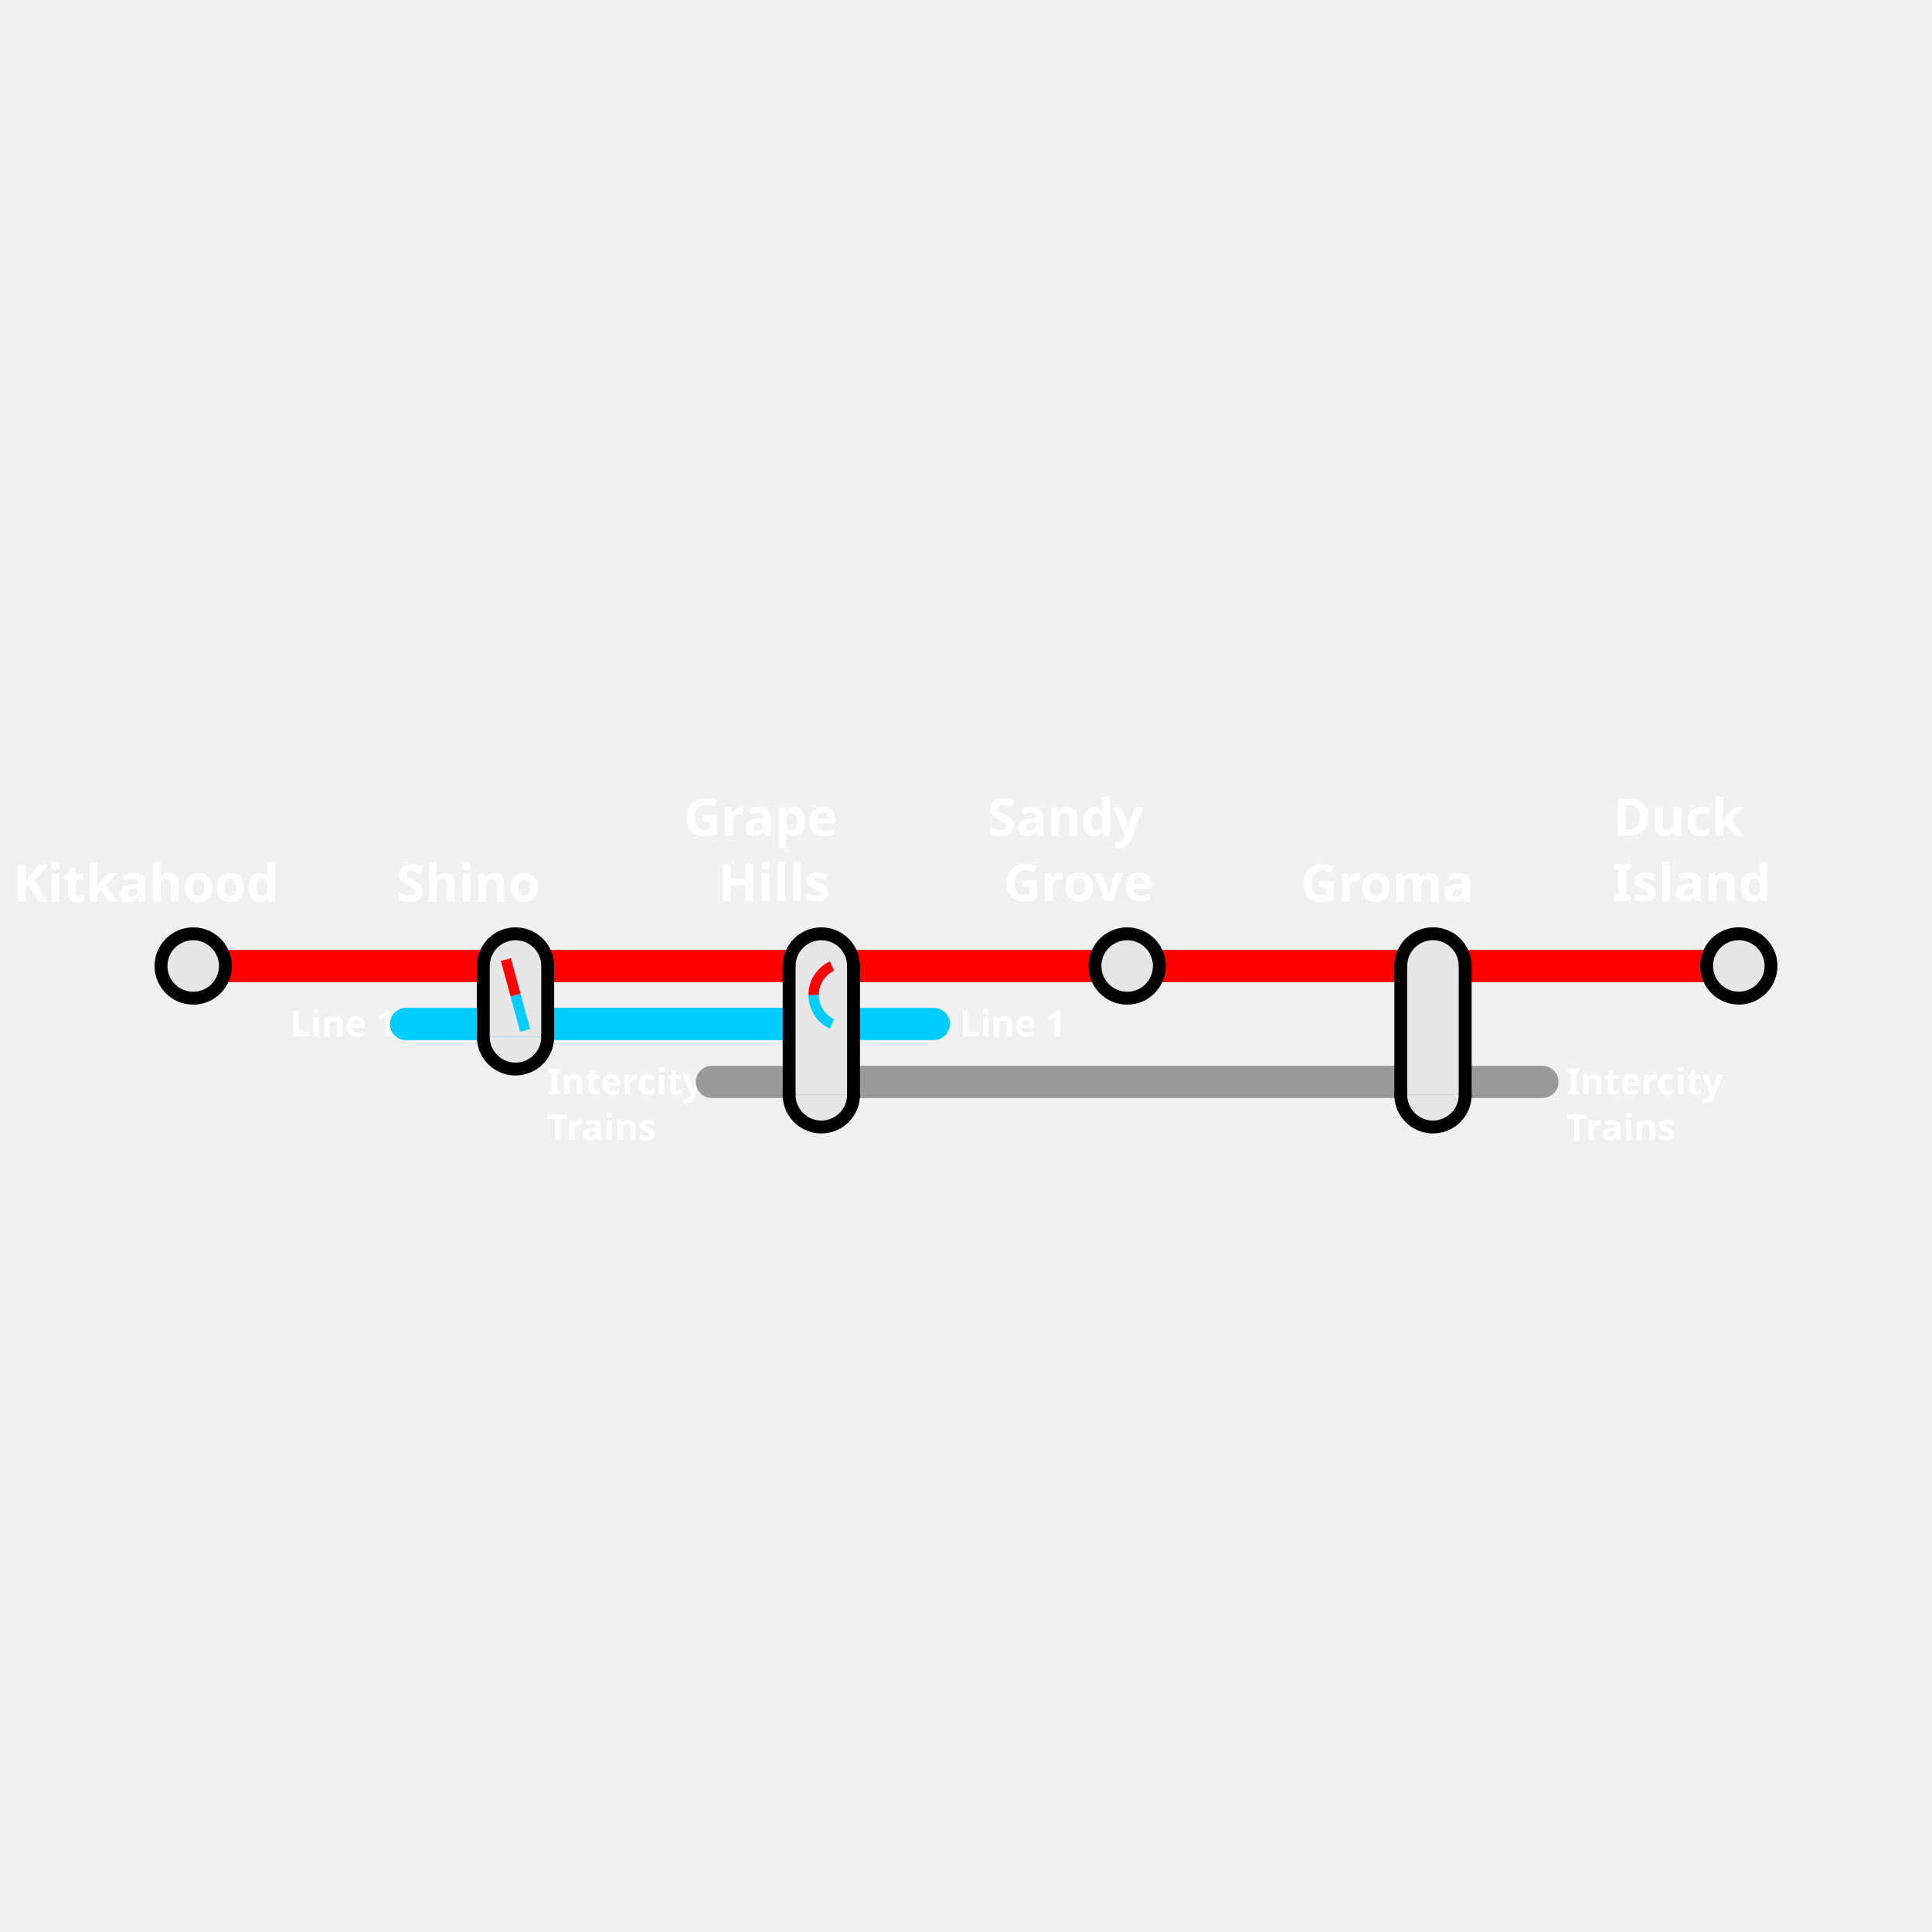
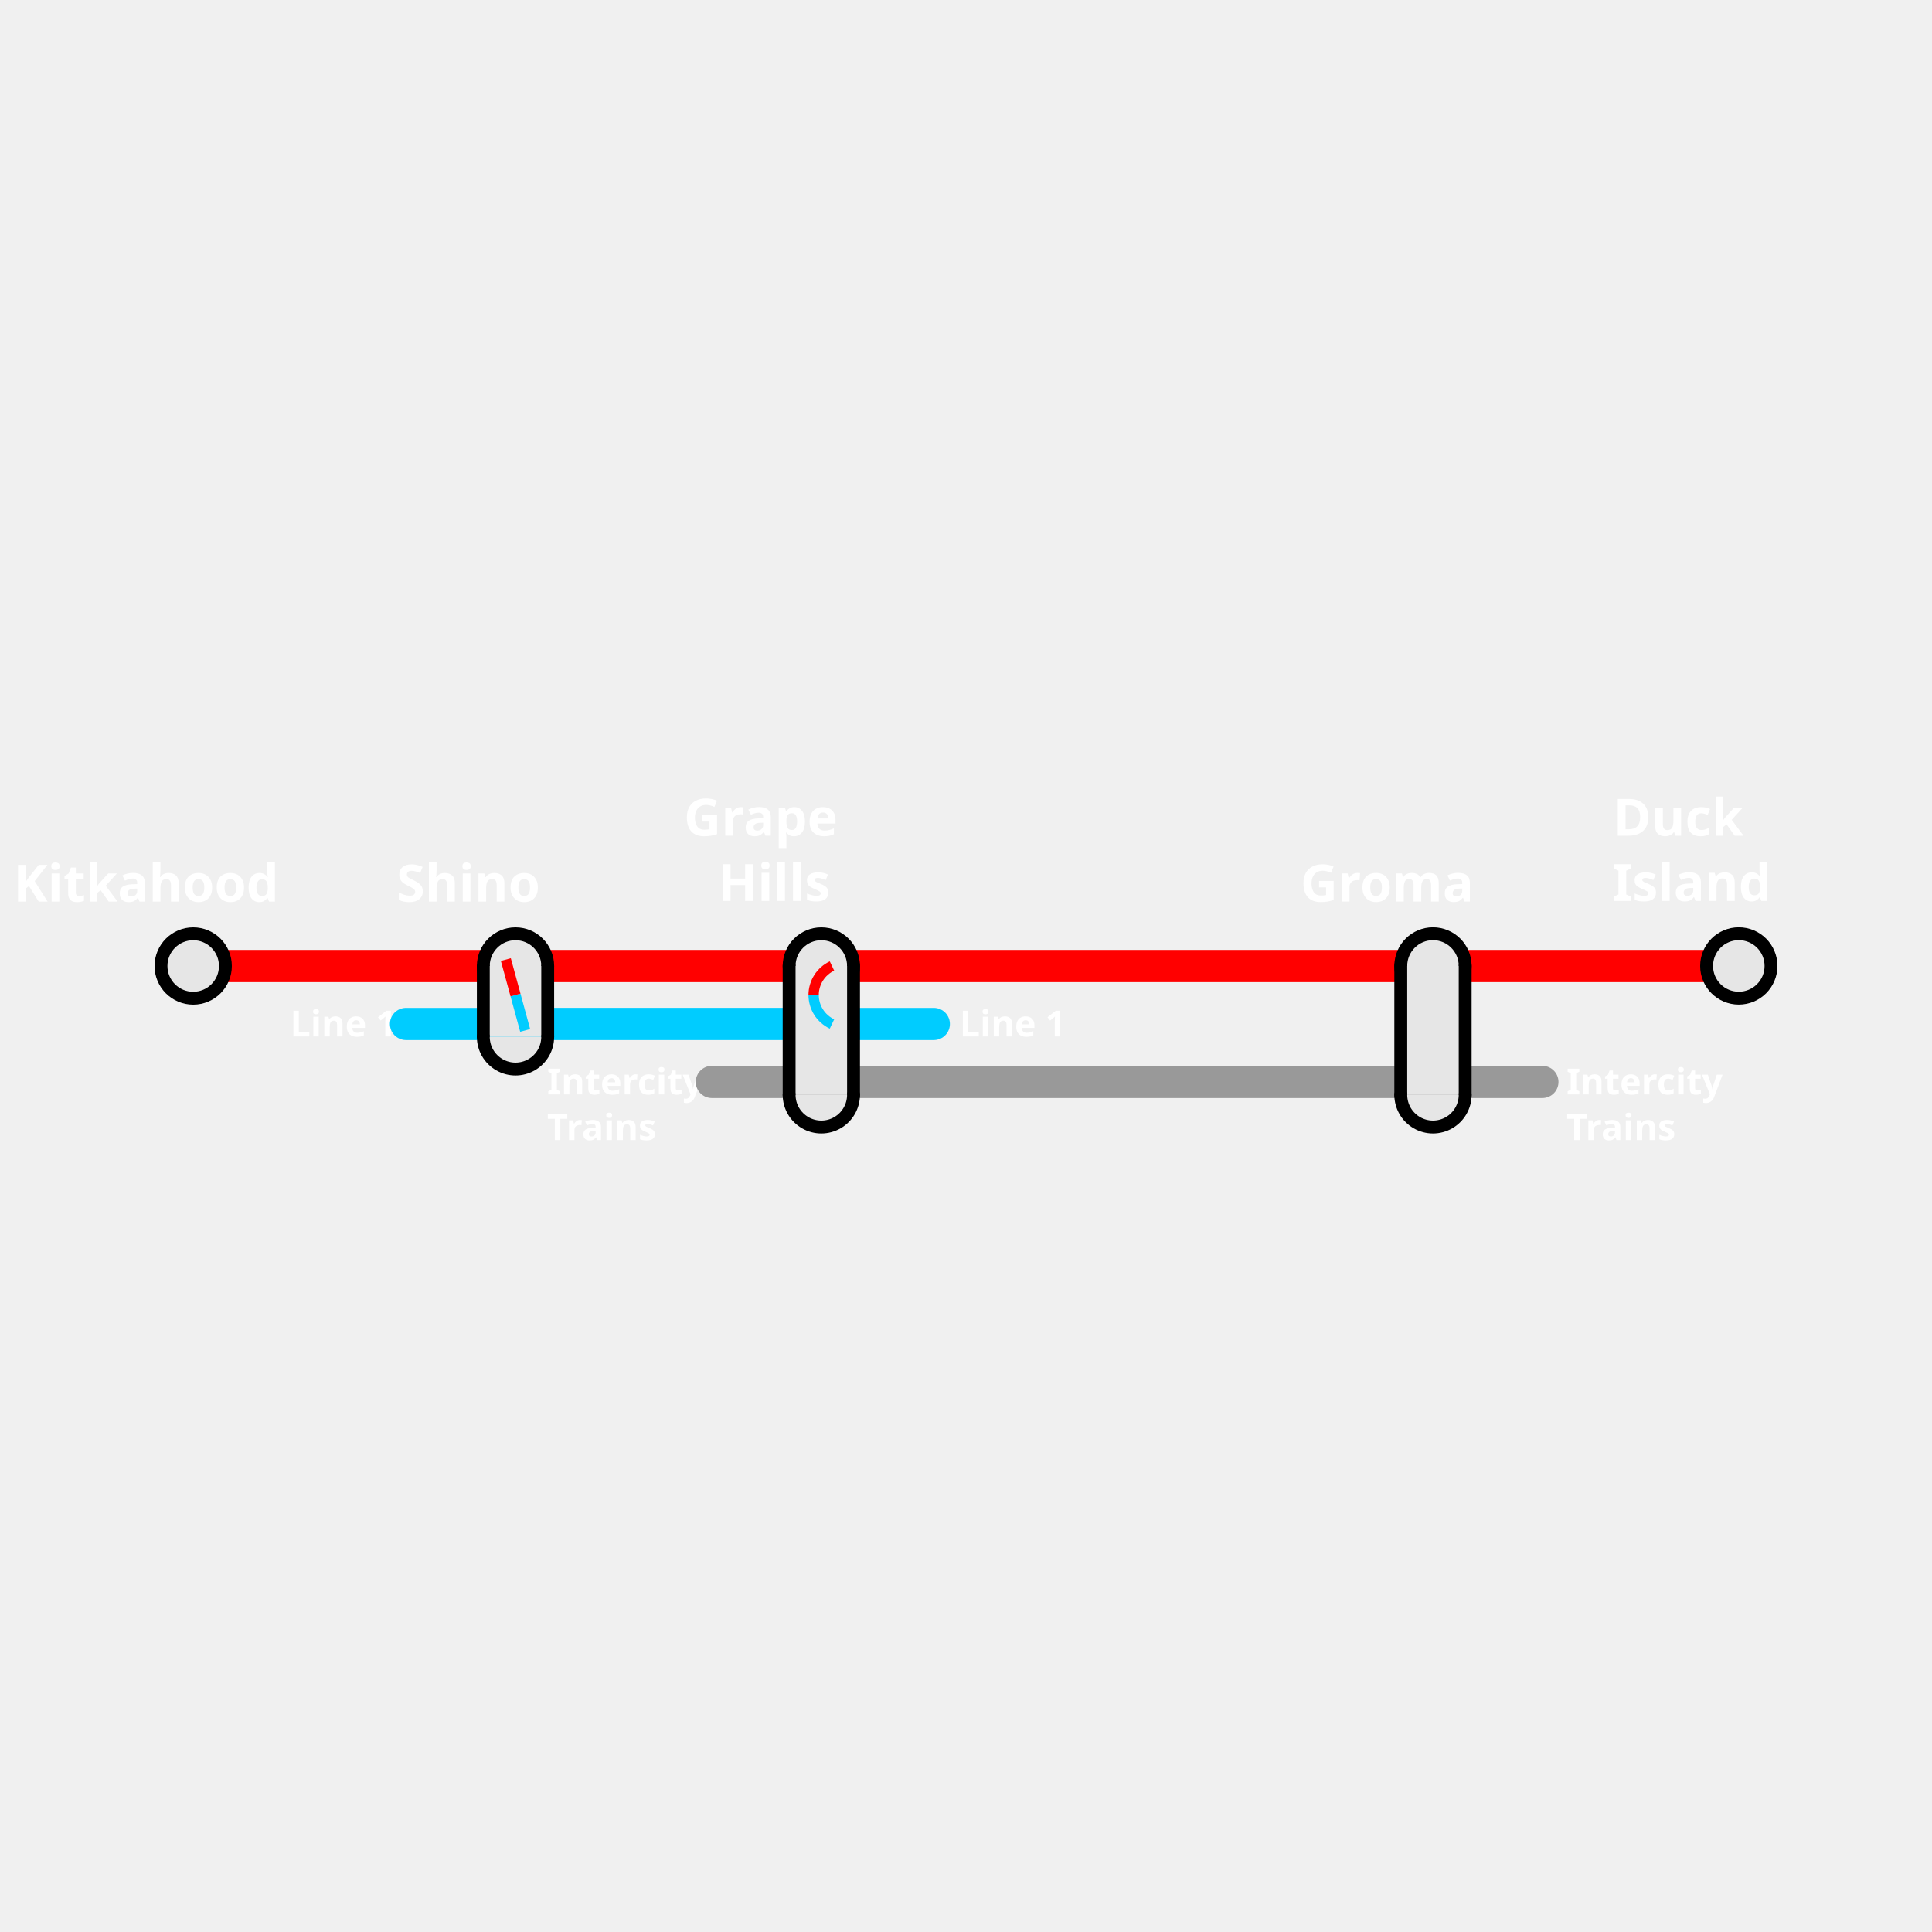
<svg xmlns="http://www.w3.org/2000/svg" id="svg1" width="1500" height="1500" version="1.1" viewBox="0 0 396.875 396.875">
+   <defs id="defs1" />
  <g id="layer1">
    <path style="fill:#999;fill-opacity:1;fill-rule:nonzero;stroke:#999;stroke-width:6.615;stroke-linecap:round;stroke-linejoin:round;stroke-dasharray:none;stroke-opacity:1" id="path38" d="M 294.349,222.25 H 169.333" />
    <path style="fill:none;fill-opacity:1;fill-rule:nonzero;stroke:#0cf;stroke-width:6.615;stroke-linecap:round;stroke-linejoin:round;stroke-dasharray:none" id="path29-99-9" d="M 168.672,210.344 H 99.219" />
    <path style="fill:none;stroke:red;stroke-width:6.615;stroke-linecap:round;stroke-linejoin:round;stroke-dasharray:none" id="path5" d="M 357.188,198.438 H 39.687" />
    <g id="g6" transform="matrix(-1,0,0,1,277.8125,74.08333)">
      <ellipse style="fill:#e6e6e6;stroke:#000;stroke-width:2.646;stroke-linecap:round;stroke-linejoin:round;stroke-dasharray:none" id="path6" cx="238.125" cy="124.354" rx="6.615" ry="6.615" />
      <text xml:space="preserve" style="font-size:10.583px;font-family:'Noto Sans';-inkscape-font-specification:'Noto Sans';text-align:center;writing-mode:lr-tb;direction:ltr;text-anchor:middle;fill:#fff;stroke:none;stroke-width:2.646;stroke-linecap:round;stroke-linejoin:round;stroke-dasharray:none" id="text6" x="-238.156" y="111.125" transform="scale(-1,1)">
        <tspan id="tspan6" style="font-style:normal;font-variant:normal;font-weight:700;font-stretch:normal;font-size:10.583px;font-family:'Adwaita Sans';-inkscape-font-specification:'Adwaita Sans Bold';fill:#fff;stroke:none;stroke-width:2.646" x="-238.156" y="111.125">Kitkahood</tspan>
      </text>
    </g>
    <g id="g6-9" transform="matrix(-1,0,0,1,595.3125,74.07183)">
      <ellipse style="fill:#e6e6e6;stroke:#000;stroke-width:2.646;stroke-linecap:round;stroke-linejoin:round;stroke-dasharray:none" id="path6-4" cx="238.125" cy="124.354" rx="6.615" ry="6.615" />
      <text xml:space="preserve" style="font-size:10.583px;font-family:'Noto Sans';-inkscape-font-specification:'Noto Sans';text-align:center;writing-mode:lr-tb;direction:ltr;text-anchor:middle;fill:#fff;stroke:none;stroke-width:2.646;stroke-linecap:round;stroke-linejoin:round;stroke-dasharray:none" id="text6-6" x="-238.156" y="97.606" transform="scale(-1,1)">
        <tspan id="tspan6-9" style="font-style:normal;font-variant:normal;font-weight:700;font-stretch:normal;font-size:10.583px;font-family:'Adwaita Sans';-inkscape-font-specification:'Adwaita Sans Bold';fill:#fff;stroke:none;stroke-width:2.646" x="-238.156" y="97.606">Duck</tspan>
        <tspan style="font-style:normal;font-variant:normal;font-weight:700;font-stretch:normal;font-size:10.583px;font-family:'Adwaita Sans';-inkscape-font-specification:'Adwaita Sans Bold';fill:#fff;stroke:none;stroke-width:2.646" id="tspan37" x="-238.156" y="111.002">Island</tspan>
      </text>
    </g>
    <g id="g6-9-1" transform="matrix(-1,0,0,1,532.4897,74.07183)">
      <ellipse style="fill:#e6e6e6;stroke:#000;stroke-width:2.646;stroke-linecap:round;stroke-linejoin:round;stroke-dasharray:none" id="path6-4-4" cx="238.125" cy="124.354" rx="6.615" ry="6.615" />
      <text xml:space="preserve" style="font-size:10.583px;font-family:'Noto Sans';-inkscape-font-specification:'Noto Sans';text-align:center;writing-mode:lr-tb;direction:ltr;text-anchor:middle;fill:#fff;stroke:none;stroke-width:2.646;stroke-linecap:round;stroke-linejoin:round;stroke-dasharray:none" id="text6-6-6" x="-237.913" y="111.125" transform="scale(-1,1)">
        <tspan id="tspan6-9-9" style="font-style:normal;font-variant:normal;font-weight:700;font-stretch:normal;font-size:10.583px;font-family:'Adwaita Sans';-inkscape-font-specification:'Adwaita Sans Bold';fill:#fff;stroke:none;stroke-width:2.646" x="-237.913" y="111.125">Groma</tspan>
-       </text>
-     </g>
-     <g id="g6-9-1-4" transform="matrix(-1,0,0,1,469.6668,74.08333)">
-       <ellipse style="fill:#e6e6e6;stroke:#000;stroke-width:2.646;stroke-linecap:round;stroke-linejoin:round;stroke-dasharray:none" id="path6-4-4-1" cx="238.125" cy="124.354" rx="6.615" ry="6.615" />
-       <text xml:space="preserve" style="font-size:10.583px;font-family:'Noto Sans';-inkscape-font-specification:'Noto Sans';text-align:center;writing-mode:lr-tb;direction:ltr;text-anchor:middle;fill:#fff;stroke:none;stroke-width:2.646;stroke-linecap:round;stroke-linejoin:round;stroke-dasharray:none" id="text6-6-6-2" x="-238.43" y="97.605" transform="scale(-1,1)">
-         <tspan style="font-style:normal;font-variant:normal;font-weight:700;font-stretch:normal;font-size:10.583px;font-family:'Adwaita Sans';-inkscape-font-specification:'Adwaita Sans Bold';writing-mode:lr-tb;fill:#fff;stroke:none;stroke-width:2.646" id="tspan33" x="-238.43" y="97.605">Sandy</tspan>
-         <tspan style="font-style:normal;font-variant:normal;font-weight:700;font-stretch:normal;font-size:10.583px;font-family:'Adwaita Sans';-inkscape-font-specification:'Adwaita Sans Bold';writing-mode:lr-tb;fill:#fff;stroke:none;stroke-width:2.646" id="tspan34" x="-238.43" y="111.001">Grove</tspan>
      </text>
    </g>
    <g id="g6-9-1-4-8" transform="matrix(-1,0,0,1,406.844,74.08333)">
      <ellipse style="fill:#e6e6e6;stroke:#000;stroke-width:2.646;stroke-linecap:round;stroke-linejoin:round;stroke-dasharray:none" id="path6-4-4-1-8" cx="238.125" cy="124.354" rx="6.615" ry="6.615" />
      <text xml:space="preserve" style="font-size:10.583px;font-family:'Noto Sans';-inkscape-font-specification:'Noto Sans';text-align:center;writing-mode:lr-tb;direction:ltr;text-anchor:middle;fill:#fff;stroke:none;stroke-width:2.646;stroke-linecap:round;stroke-linejoin:round;stroke-dasharray:none" id="text6-6-6-2-6" x="-238.172" y="97.595" transform="scale(-1,1)">
        <tspan id="tspan6-9-9-8-8" style="font-style:normal;font-variant:normal;font-weight:700;font-stretch:normal;font-size:10.583px;font-family:'Adwaita Sans';-inkscape-font-specification:'Adwaita Sans Bold';fill:#fff;stroke:none;stroke-width:2.646" x="-238.172" y="97.595">Grape</tspan>
        <tspan style="font-style:normal;font-variant:normal;font-weight:700;font-stretch:normal;font-size:10.583px;font-family:'Adwaita Sans';-inkscape-font-specification:'Adwaita Sans Bold';fill:#fff;stroke:none;stroke-width:2.646" id="tspan35" x="-238.172" y="110.991">Hills</tspan>
      </text>
    </g>
    <g id="g6-9-1-4-3" transform="matrix(-1,0,0,1,344.0212,74.08333)">
      <ellipse style="fill:#e6e6e6;stroke:#000;stroke-width:2.646;stroke-linecap:round;stroke-linejoin:round;stroke-dasharray:none" id="path6-4-4-1-80" cx="238.125" cy="124.354" rx="6.615" ry="6.615" />
      <text xml:space="preserve" style="font-size:10.583px;font-family:'Noto Sans';-inkscape-font-specification:'Noto Sans';text-align:center;writing-mode:lr-tb;direction:ltr;text-anchor:middle;fill:#fff;stroke:none;stroke-width:2.646;stroke-linecap:round;stroke-linejoin:round;stroke-dasharray:none" id="text6-6-6-2-4" x="-238.187" y="111.125" transform="scale(-1,1)">
        <tspan id="tspan6-9-9-8-7" style="font-style:normal;font-variant:normal;font-weight:700;font-stretch:normal;font-size:10.583px;font-family:'Adwaita Sans';-inkscape-font-specification:'Adwaita Sans Bold';fill:#fff;stroke:none;stroke-width:2.646" x="-238.187" y="111.125">Shino</tspan>
      </text>
    </g>
    <path style="fill:#000;fill-opacity:1;fill-rule:nonzero;stroke:none;stroke-width:2.646;stroke-linecap:round;stroke-linejoin:round;stroke-dasharray:none" id="path24" d="m 99.219,100.542 c 0,0 0,19.844 0,19.844" transform="matrix(-1,0,0,1,396.875,132.2917)" />
    <g id="g36" transform="matrix(-1,0,0,1,396.875,141.5521)">
      <g id="g30-2" transform="translate(122.3227,-34.39583)">
        <text xml:space="preserve" style="font-size:7.408px;font-family:'Noto Sans';-inkscape-font-specification:'Noto Sans';text-align:start;writing-mode:lr-tb;direction:ltr;text-anchor:start;fill:#fff;stroke:none;stroke-width:2.646;stroke-linecap:round;stroke-linejoin:round;stroke-dasharray:none" id="text6-6-3-1-9" x="-77.431" y="105.747" transform="scale(-1,1)">
          <tspan id="tspan6-9-6-9-0" style="font-style:normal;font-variant:normal;font-weight:700;font-stretch:normal;font-size:7.408px;font-family:'Adwaita Sans';-inkscape-font-specification:'Adwaita Sans Bold';text-align:start;text-anchor:start;fill:#fff;stroke:none;stroke-width:2.646" x="-77.431" y="105.747">Line 1</tspan>
        </text>
        <path style="fill:none;fill-opacity:1;fill-rule:nonzero;stroke:#0cf;stroke-width:6.615;stroke-linecap:round;stroke-linejoin:round;stroke-dasharray:none" id="path29-99" d="M 82.729,103.188 H 105.219" />
      </g>
      <g id="g30-5-4" transform="translate(122.3227,-22.48958)">
        <text xml:space="preserve" style="font-size:7.408px;font-family:'Noto Sans';-inkscape-font-specification:'Noto Sans';text-align:start;writing-mode:lr-tb;direction:ltr;text-anchor:start;fill:#fff;stroke:none;stroke-width:2.646;stroke-linecap:round;stroke-linejoin:round;stroke-dasharray:none" id="text6-6-3-1-0-5" x="-162.155" y="105.747" transform="scale(-1,1)">
          <tspan id="tspan6-9-6-9-2-1" style="font-style:normal;font-variant:normal;font-weight:700;font-stretch:normal;font-size:7.408px;font-family:'Adwaita Sans';-inkscape-font-specification:'Adwaita Sans Bold';text-align:start;text-anchor:start;fill:#fff;stroke:none;stroke-width:2.646" x="-162.155" y="105.747">Intercity</tspan>
          <tspan style="font-style:normal;font-variant:normal;font-weight:700;font-stretch:normal;font-size:7.408px;font-family:'Adwaita Sans';-inkscape-font-specification:'Adwaita Sans Bold';text-align:start;text-anchor:start;fill:#fff;stroke:none;stroke-width:2.646" id="tspan30-0" x="-162.155" y="115.124">Trains</tspan>
        </text>
        <path style="fill:none;fill-opacity:1;fill-rule:nonzero;stroke:#999;stroke-width:6.615;stroke-linecap:round;stroke-linejoin:round;stroke-dasharray:none" id="path29-9-3" d="m 105.833,103.188 h 22.49" />
      </g>
      <g id="g28-6" transform="matrix(1,0,0,1.333333,122.3227,-77.17012)">
        <rect style="fill:#e6e6e6;fill-opacity:1;stroke:none;stroke-width:2.646;stroke-linecap:round;stroke-linejoin:round;stroke-dasharray:none" id="rect22-0" width="13.229" height="19.844" x="99.219" y="100.542" />
        <path style="fill:none;fill-opacity:1;fill-rule:nonzero;stroke:#000;stroke-width:2.646;stroke-linecap:round;stroke-linejoin:round;stroke-dasharray:none" id="path27-4" d="m 99.219,100.542 v 19.844" />
        <path style="fill:none;fill-opacity:1;fill-rule:nonzero;stroke:#000;stroke-width:2.646;stroke-linecap:round;stroke-linejoin:round;stroke-dasharray:none" id="path28-6" d="m 112.448,100.542 v 19.844" />
      </g>
      <path style="fill:#e6e6e6;fill-opacity:1;stroke:#000;stroke-width:2.646;stroke-linecap:round;stroke-linejoin:round;stroke-dasharray:none" id="path19-9-8" d="m 234.771,83.344 a 6.615,6.615 0 0 1 -3.307,5.728 6.615,6.615 0 0 1 -6.615,0 6.615,6.615 0 0 1 -3.307,-5.728" />
    </g>
    <g id="g36-8" transform="matrix(-1,0,0,1,334.0522,141.5521)">
      <g id="g30-2-5" transform="translate(122.3227,-34.39583)">
        <text xml:space="preserve" style="font-size:7.408px;font-family:'Noto Sans';-inkscape-font-specification:'Noto Sans';text-align:start;writing-mode:lr-tb;direction:ltr;text-anchor:start;fill:#fff;stroke:none;stroke-width:2.646;stroke-linecap:round;stroke-linejoin:round;stroke-dasharray:none" id="text6-6-3-1-9-3" x="-152.128" y="105.747" transform="scale(-1,1)">
          <tspan id="tspan6-9-6-9-0-3" style="font-style:normal;font-variant:normal;font-weight:700;font-stretch:normal;font-size:7.408px;font-family:'Adwaita Sans';-inkscape-font-specification:'Adwaita Sans Bold';text-align:start;text-anchor:start;fill:#fff;stroke:none;stroke-width:2.646" x="-152.128" y="105.747">Line 1</tspan>
        </text>
        <path style="fill:none;fill-opacity:1;fill-rule:nonzero;stroke:#0cf;stroke-width:6.615;stroke-linecap:round;stroke-linejoin:round;stroke-dasharray:none" id="path29-99-8" d="m 105.833,103.188 h 22.49" />
      </g>
      <g id="g28-6-8" transform="matrix(1,0,0,0.7333332,122.3227,-16.84512)">
        <rect style="fill:#e6e6e6;fill-opacity:1;stroke:none;stroke-width:2.646;stroke-linecap:round;stroke-linejoin:round;stroke-dasharray:none" id="rect22-0-7" width="13.229" height="19.844" x="99.219" y="100.542" />
        <path style="fill:none;fill-opacity:1;fill-rule:nonzero;stroke:#000;stroke-width:2.646;stroke-linecap:round;stroke-linejoin:round;stroke-dasharray:none" id="path27-4-4" d="m 99.219,100.542 v 19.844" />
        <path style="fill:none;fill-opacity:1;fill-rule:nonzero;stroke:#000;stroke-width:2.646;stroke-linecap:round;stroke-linejoin:round;stroke-dasharray:none" id="path28-6-1" d="m 112.448,100.542 v 19.844" />
      </g>
      <path style="fill:#e6e6e6;fill-opacity:1;stroke:#000;stroke-width:2.646;stroke-linecap:round;stroke-linejoin:round;stroke-dasharray:none" id="path19-9-8-9" d="m 234.771,71.438 a 6.615,6.615 0 0 1 -3.307,5.728 6.615,6.615 0 0 1 -6.615,0 6.615,6.615 0 0 1 -3.307,-5.728" />
    </g>
    <g id="g36-7" transform="matrix(-1,0,0,1,522.5207,141.5521)">
      <g id="g30-5-4-0" transform="translate(122.3227,-22.48958)">
        <text xml:space="preserve" style="font-size:7.408px;font-family:'Noto Sans';-inkscape-font-specification:'Noto Sans';text-align:start;writing-mode:lr-tb;direction:ltr;text-anchor:start;fill:#fff;stroke:none;stroke-width:2.646;stroke-linecap:round;stroke-linejoin:round;stroke-dasharray:none" id="text6-6-3-1-0-5-4" x="-78.405" y="105.747" transform="scale(-1,1)">
          <tspan id="tspan6-9-6-9-2-1-0" style="font-style:normal;font-variant:normal;font-weight:700;font-stretch:normal;font-size:7.408px;font-family:'Adwaita Sans';-inkscape-font-specification:'Adwaita Sans Bold';text-align:start;text-anchor:start;fill:#fff;stroke:none;stroke-width:2.646" x="-78.405" y="105.747">Intercity</tspan>
          <tspan style="font-style:normal;font-variant:normal;font-weight:700;font-stretch:normal;font-size:7.408px;font-family:'Adwaita Sans';-inkscape-font-specification:'Adwaita Sans Bold';text-align:start;text-anchor:start;fill:#fff;stroke:none;stroke-width:2.646" id="tspan30-0-8" x="-78.405" y="115.124">Trains</tspan>
        </text>
        <path style="fill:none;fill-opacity:1;fill-rule:nonzero;stroke:#999;stroke-width:6.615;stroke-linecap:round;stroke-linejoin:round;stroke-dasharray:none" id="path29-9-3-5-9" d="M 83.359,103.188 H 105.849" />
      </g>
      <g id="g28-6-1" transform="matrix(1,0,0,1.333333,122.3227,-77.17012)">
        <rect style="fill:#e6e6e6;fill-opacity:1;stroke:none;stroke-width:2.646;stroke-linecap:round;stroke-linejoin:round;stroke-dasharray:none" id="rect22-0-6" width="13.229" height="19.844" x="99.219" y="100.542" />
        <path style="fill:none;fill-opacity:1;fill-rule:nonzero;stroke:#000;stroke-width:2.646;stroke-linecap:round;stroke-linejoin:round;stroke-dasharray:none" id="path27-4-6" d="m 99.219,100.542 v 19.844" />
        <path style="fill:none;fill-opacity:1;fill-rule:nonzero;stroke:#000;stroke-width:2.646;stroke-linecap:round;stroke-linejoin:round;stroke-dasharray:none" id="path28-6-2" d="m 112.448,100.542 v 19.844" />
      </g>
      <path style="fill:#e6e6e6;fill-opacity:1;stroke:#000;stroke-width:2.646;stroke-linecap:round;stroke-linejoin:round;stroke-dasharray:none" id="path19-9-8-1" d="m 234.771,83.344 a 6.615,6.615 0 0 1 -3.307,5.728 6.615,6.615 0 0 1 -6.615,0 6.615,6.615 0 0 1 -3.307,-5.728" />
    </g>
    <g id="g42" transform="translate(-184.4841,132.2917)">
      <path id="path41" style="fill:none;fill-opacity:1;fill-rule:nonzero;stroke:#0cf;stroke-width:2.117;stroke-linecap:butt;stroke-linejoin:miter;stroke-dasharray:none;stroke-opacity:1;paint-order:normal" d="m 290.38,72.099 1.984,7.276" />
      <path id="path42" style="fill:none;fill-opacity:1;fill-rule:nonzero;stroke:red;stroke-width:2.117;stroke-linecap:butt;stroke-linejoin:miter;stroke-dasharray:none;stroke-opacity:1;paint-order:normal" d="m 288.396,64.823 1.984,7.276" />
    </g>
    <g id="g41" transform="matrix(-1,0,0,1,397.1261,132.2917)">
      <path id="path39" style="fill:none;fill-opacity:1;fill-rule:nonzero;stroke:#0cf;stroke-width:2.117;stroke-linecap:butt;stroke-linejoin:miter;stroke-dasharray:none;stroke-opacity:1;paint-order:normal" d="m 229.989,72.099 c -3e-4,1.228 -0.352,2.455 -1.004,3.495 -0.664,1.06 -1.636,1.923 -2.766,2.458" />
      <path id="path40" style="fill:none;fill-opacity:1;fill-rule:nonzero;stroke:red;stroke-width:2.117;stroke-linecap:butt;stroke-linejoin:round;stroke-dasharray:none;stroke-opacity:1" d="m 226.219,66.146 c 1.11,0.525 2.068,1.368 2.731,2.402 0.662,1.034 1.027,2.257 1.039,3.485 2.2e-4,0.022 3.3e-4,0.044 3.2e-4,0.066" />
    </g>
    <rect style="fill:none;stroke:none;stroke-width:2.117" id="rect1" width="396.875" height="132.292" x="-396.875" y="132.292" transform="scale(-1,1)" />
  </g>
</svg>
